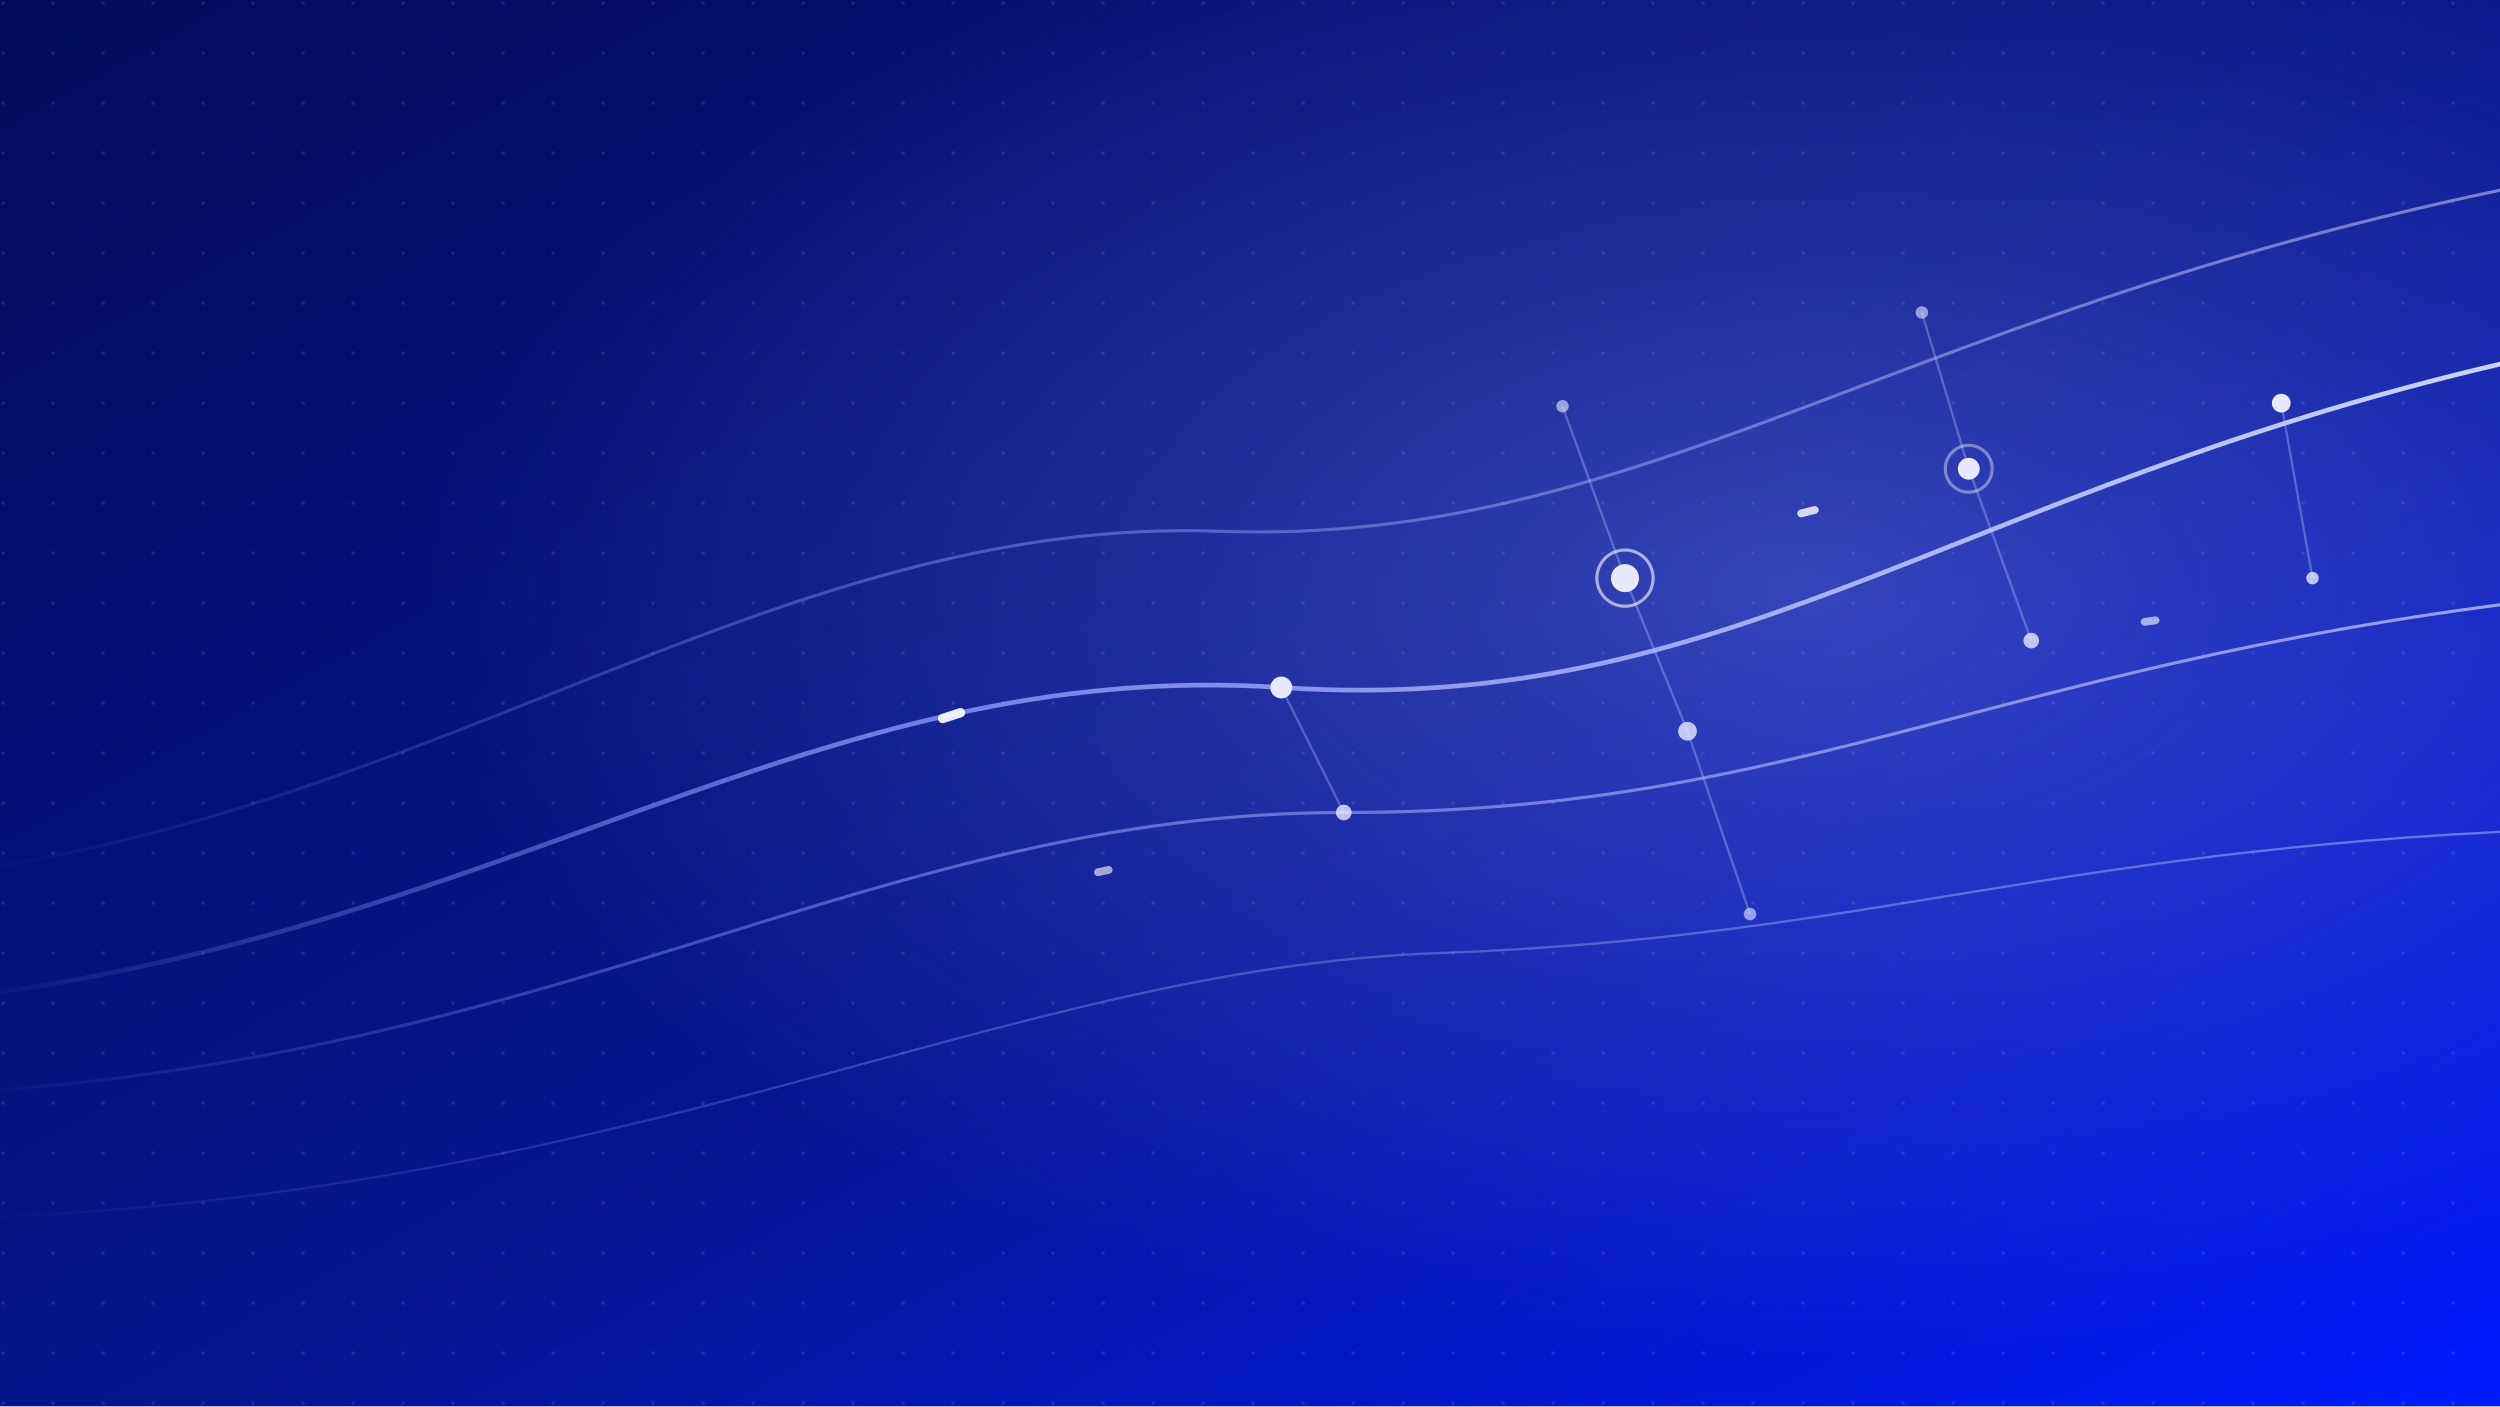
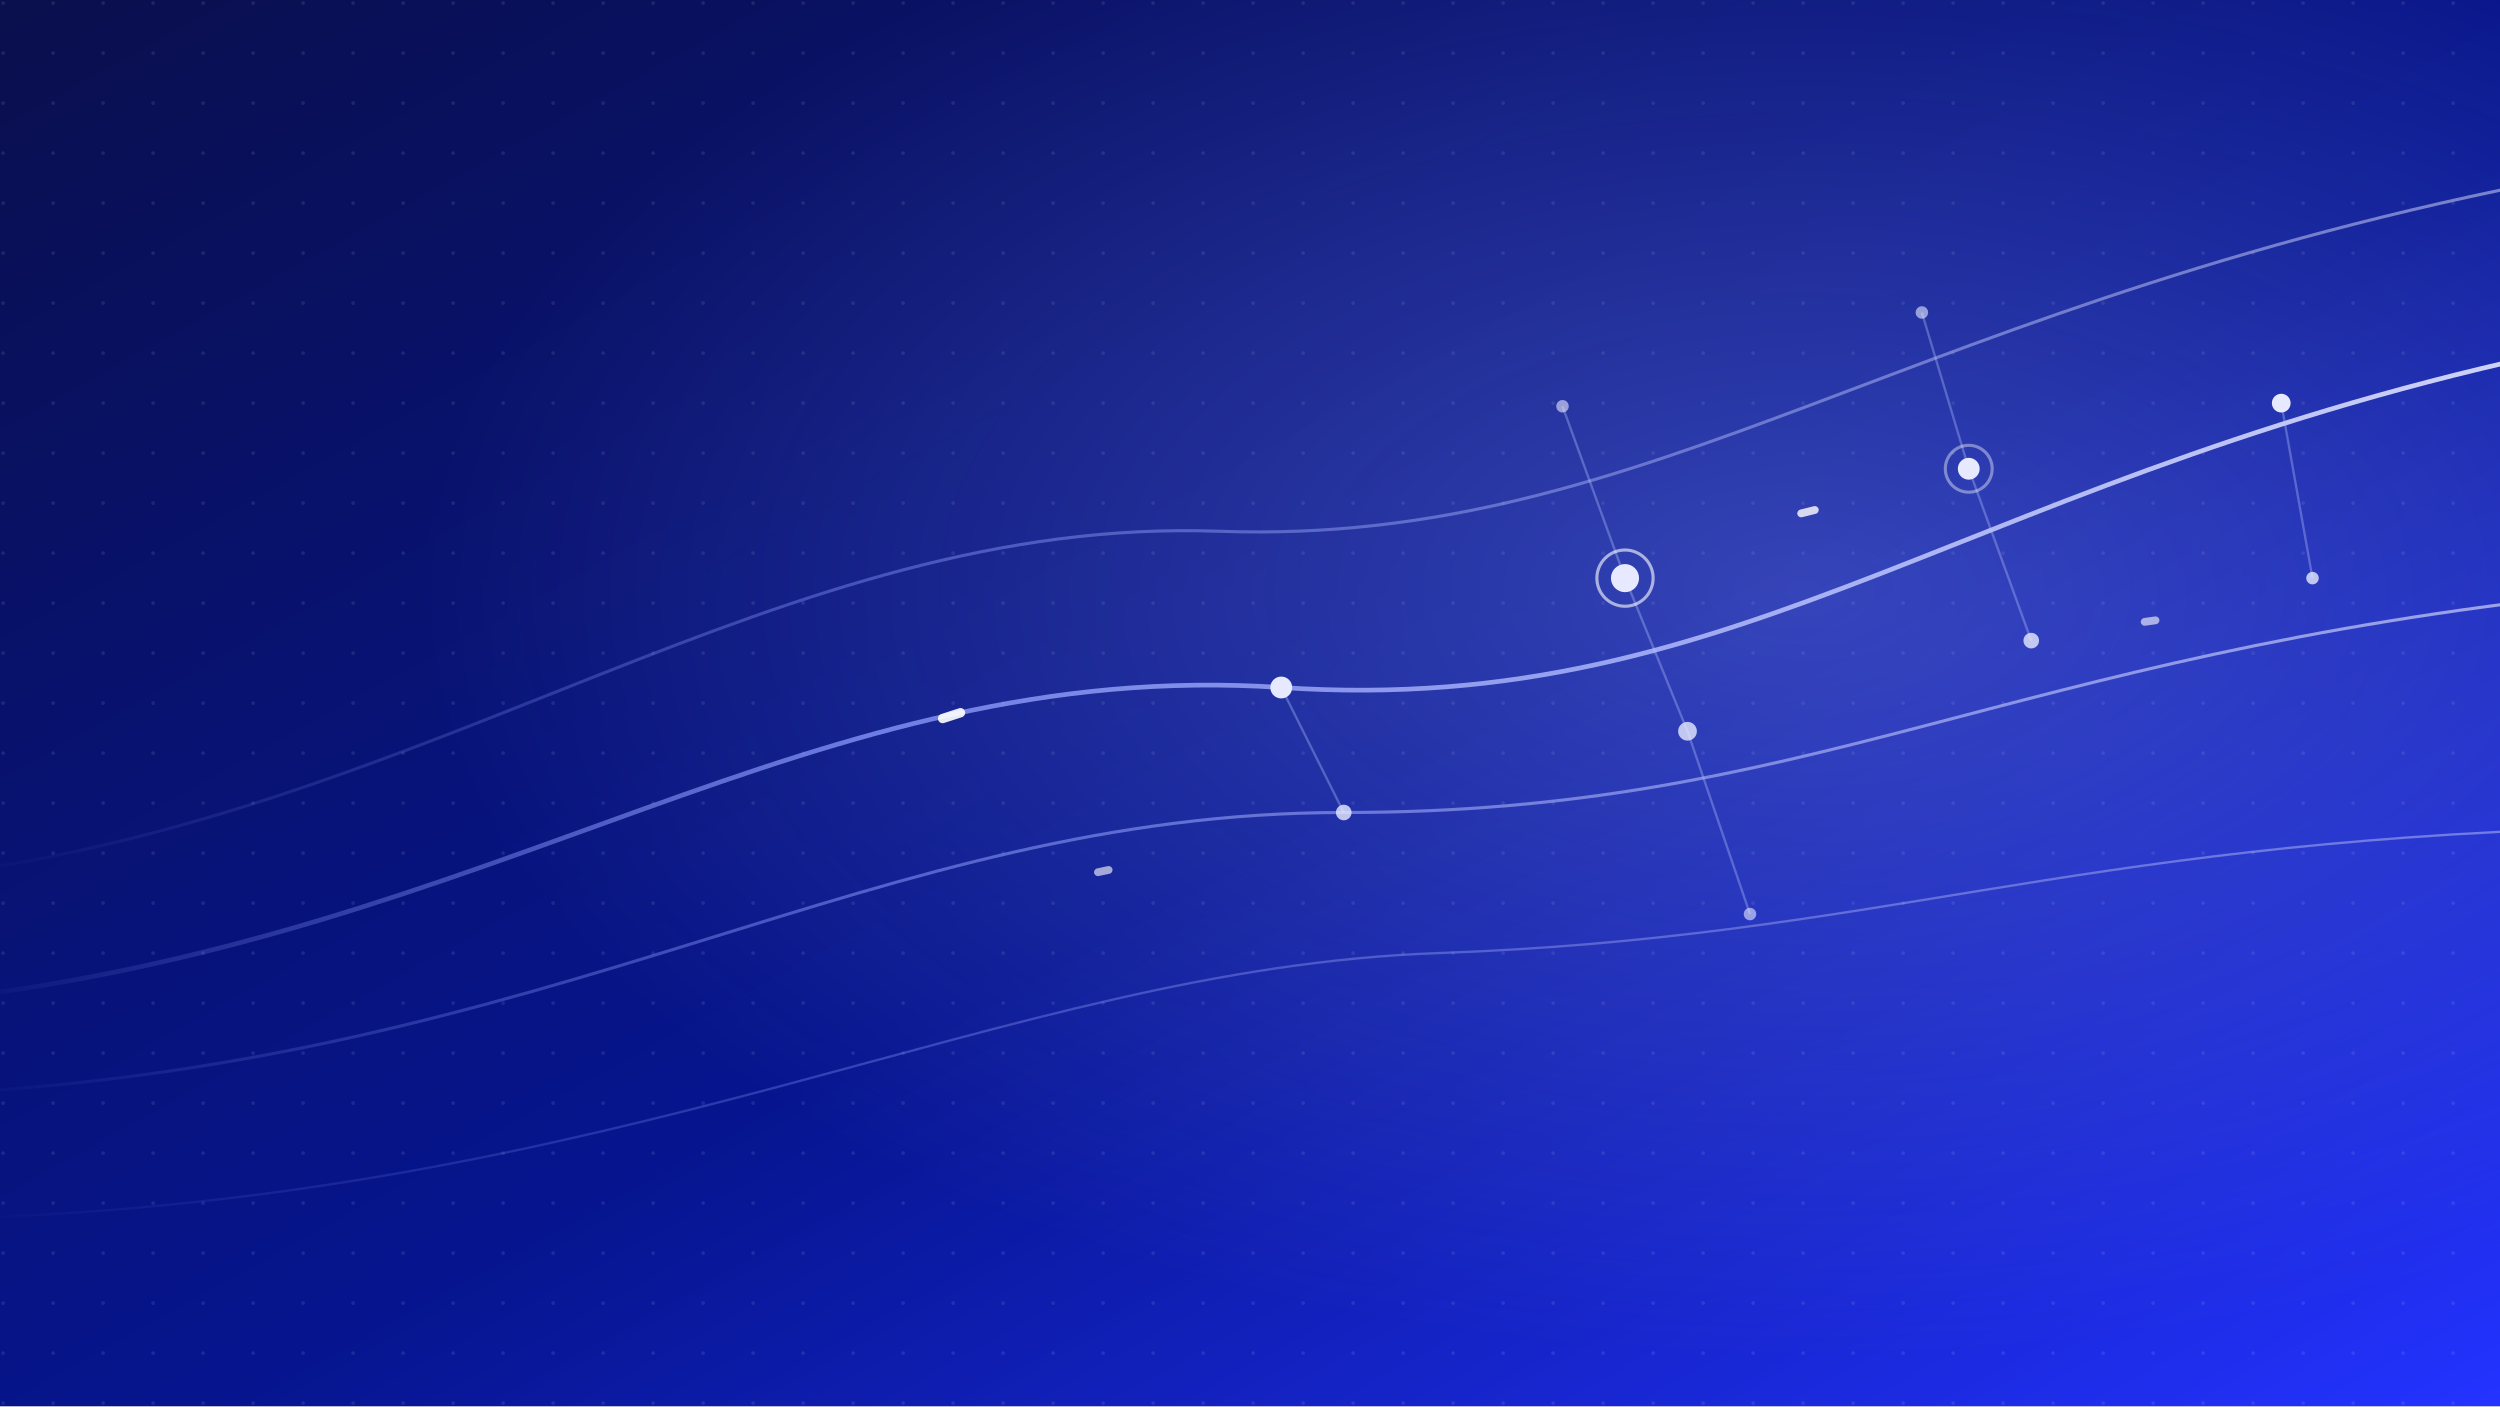
<svg xmlns="http://www.w3.org/2000/svg" viewBox="0 0 1600 900" width="1600" height="900" role="img" aria-labelledby="t">
  <defs>
    <linearGradient id="bg" x1="0" y1="0" x2="1" y2="1">
-       <stop offset="0" stop-color="#020b5b" />
+       <stop offset="0" stop-color="#0a0f4d" />
      <stop offset=".55" stop-color="#06158f" />
-       <stop offset="1" stop-color="#001aff" />
+       <stop offset="1" stop-color="#2433ff" />
    </linearGradient>
    <radialGradient id="glow" cx=".72" cy=".42" r=".55">
      <stop offset="0" stop-color="#8c9bff" stop-opacity=".35" />
      <stop offset="1" stop-color="#8c9bff" stop-opacity="0" />
    </radialGradient>
    <pattern id="dots" width="32" height="32" patternUnits="userSpaceOnUse">
      <circle cx="2" cy="2" r="1.2" fill="#ffffff" fill-opacity=".09" />
    </pattern>
    <linearGradient id="stream" x1="0" x2="1">
      <stop offset="0" stop-color="#8c9bff" stop-opacity="0" />
      <stop offset=".35" stop-color="#8c9bff" stop-opacity=".75" />
      <stop offset="1" stop-color="#e6e9ff" stop-opacity=".9" />
    </linearGradient>
  </defs>
  <rect width="1600" height="900" fill="url(#bg)" />
  <rect width="1600" height="900" fill="url(#dots)" />
  <rect width="1600" height="900" fill="url(#glow)" />
  <g fill="none" stroke="url(#stream)" stroke-linecap="round">
    <path d="M -40 640 C 320 600, 520 420, 820 440 S 1260 300, 1660 220" stroke-width="3" />
    <path d="M -40 700 C 360 680, 560 520, 860 520 S 1280 420, 1660 380" stroke-width="2" stroke-opacity=".7" />
    <path d="M -40 560 C 280 520, 500 330, 780 340 S 1220 190, 1660 110" stroke-width="2" stroke-opacity=".55" />
    <path d="M -40 780 C 400 770, 640 620, 920 610 S 1320 540, 1660 530" stroke-width="1.5" stroke-opacity=".45" />
  </g>
  <g stroke="#b8c2ff" stroke-opacity=".35" stroke-width="1.5">
    <line x1="820" y1="440" x2="860" y2="520" />
    <line x1="1040" y1="370" x2="1080" y2="468" />
    <line x1="1260" y1="300" x2="1300" y2="410" />
    <line x1="1040" y1="370" x2="1000" y2="260" />
    <line x1="1260" y1="300" x2="1230" y2="200" />
    <line x1="1080" y1="468" x2="1120" y2="585" />
    <line x1="1460" y1="258" x2="1480" y2="370" />
  </g>
  <g fill="#e6e9ff">
    <circle cx="820" cy="440" r="7" />
    <circle cx="1040" cy="370" r="9" />
    <circle cx="1260" cy="300" r="7" />
    <circle cx="1460" cy="258" r="6" />
    <circle cx="860" cy="520" r="5" fill-opacity=".8" />
    <circle cx="1080" cy="468" r="6" fill-opacity=".8" />
    <circle cx="1300" cy="410" r="5" fill-opacity=".8" />
    <circle cx="1480" cy="370" r="4" fill-opacity=".8" />
    <circle cx="1000" cy="260" r="4" fill-opacity=".6" />
    <circle cx="1230" cy="200" r="4" fill-opacity=".6" />
    <circle cx="1120" cy="585" r="4" fill-opacity=".6" />
  </g>
  <g fill="none" stroke="#ffffff" stroke-width="2">
    <circle cx="1040" cy="370" r="18" stroke-opacity=".6" />
    <circle cx="1260" cy="300" r="15" stroke-opacity=".4" />
  </g>
  <g fill="#ffffff">
    <rect x="600" y="455" width="18" height="6" rx="3" transform="rotate(-18 609 458)" fill-opacity=".9" />
    <rect x="1150" y="325" width="14" height="5" rx="2.5" transform="rotate(-14 1157 327)" fill-opacity=".8" />
    <rect x="700" y="555" width="12" height="5" rx="2.5" transform="rotate(-12 706 557)" fill-opacity=".6" />
    <rect x="1370" y="395" width="12" height="5" rx="2.5" transform="rotate(-8 1376 397)" fill-opacity=".6" />
  </g>
</svg>
